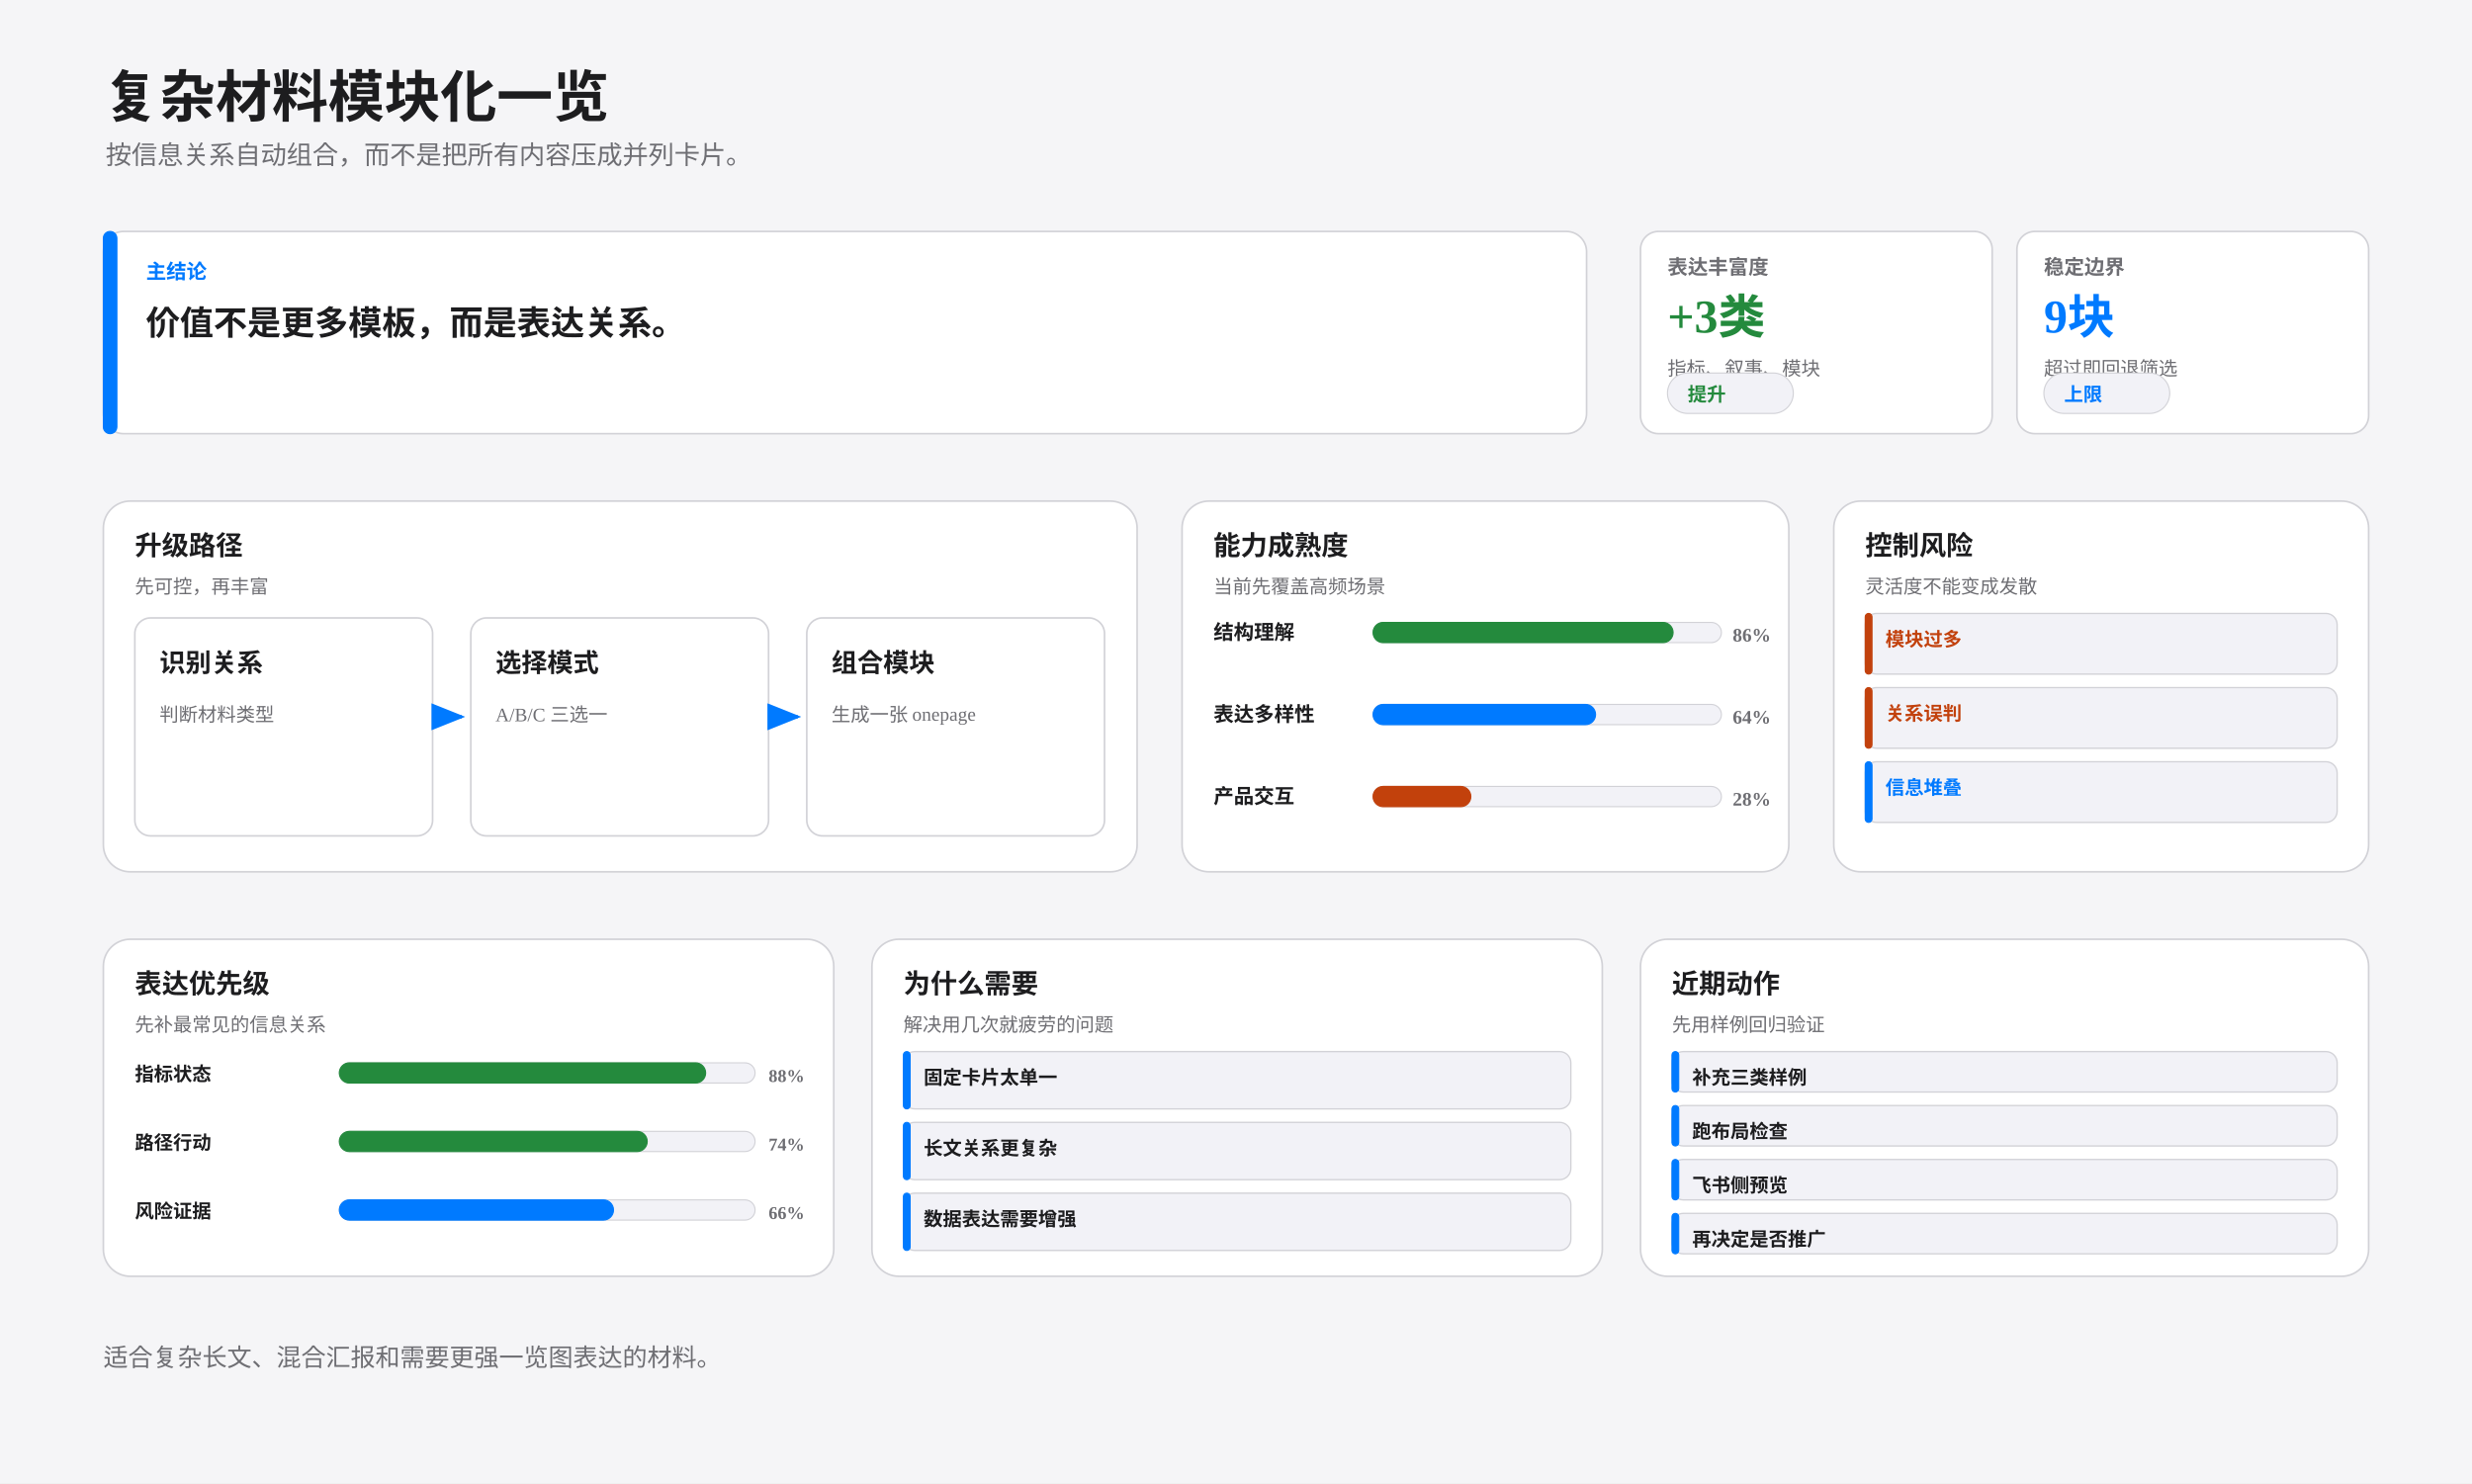
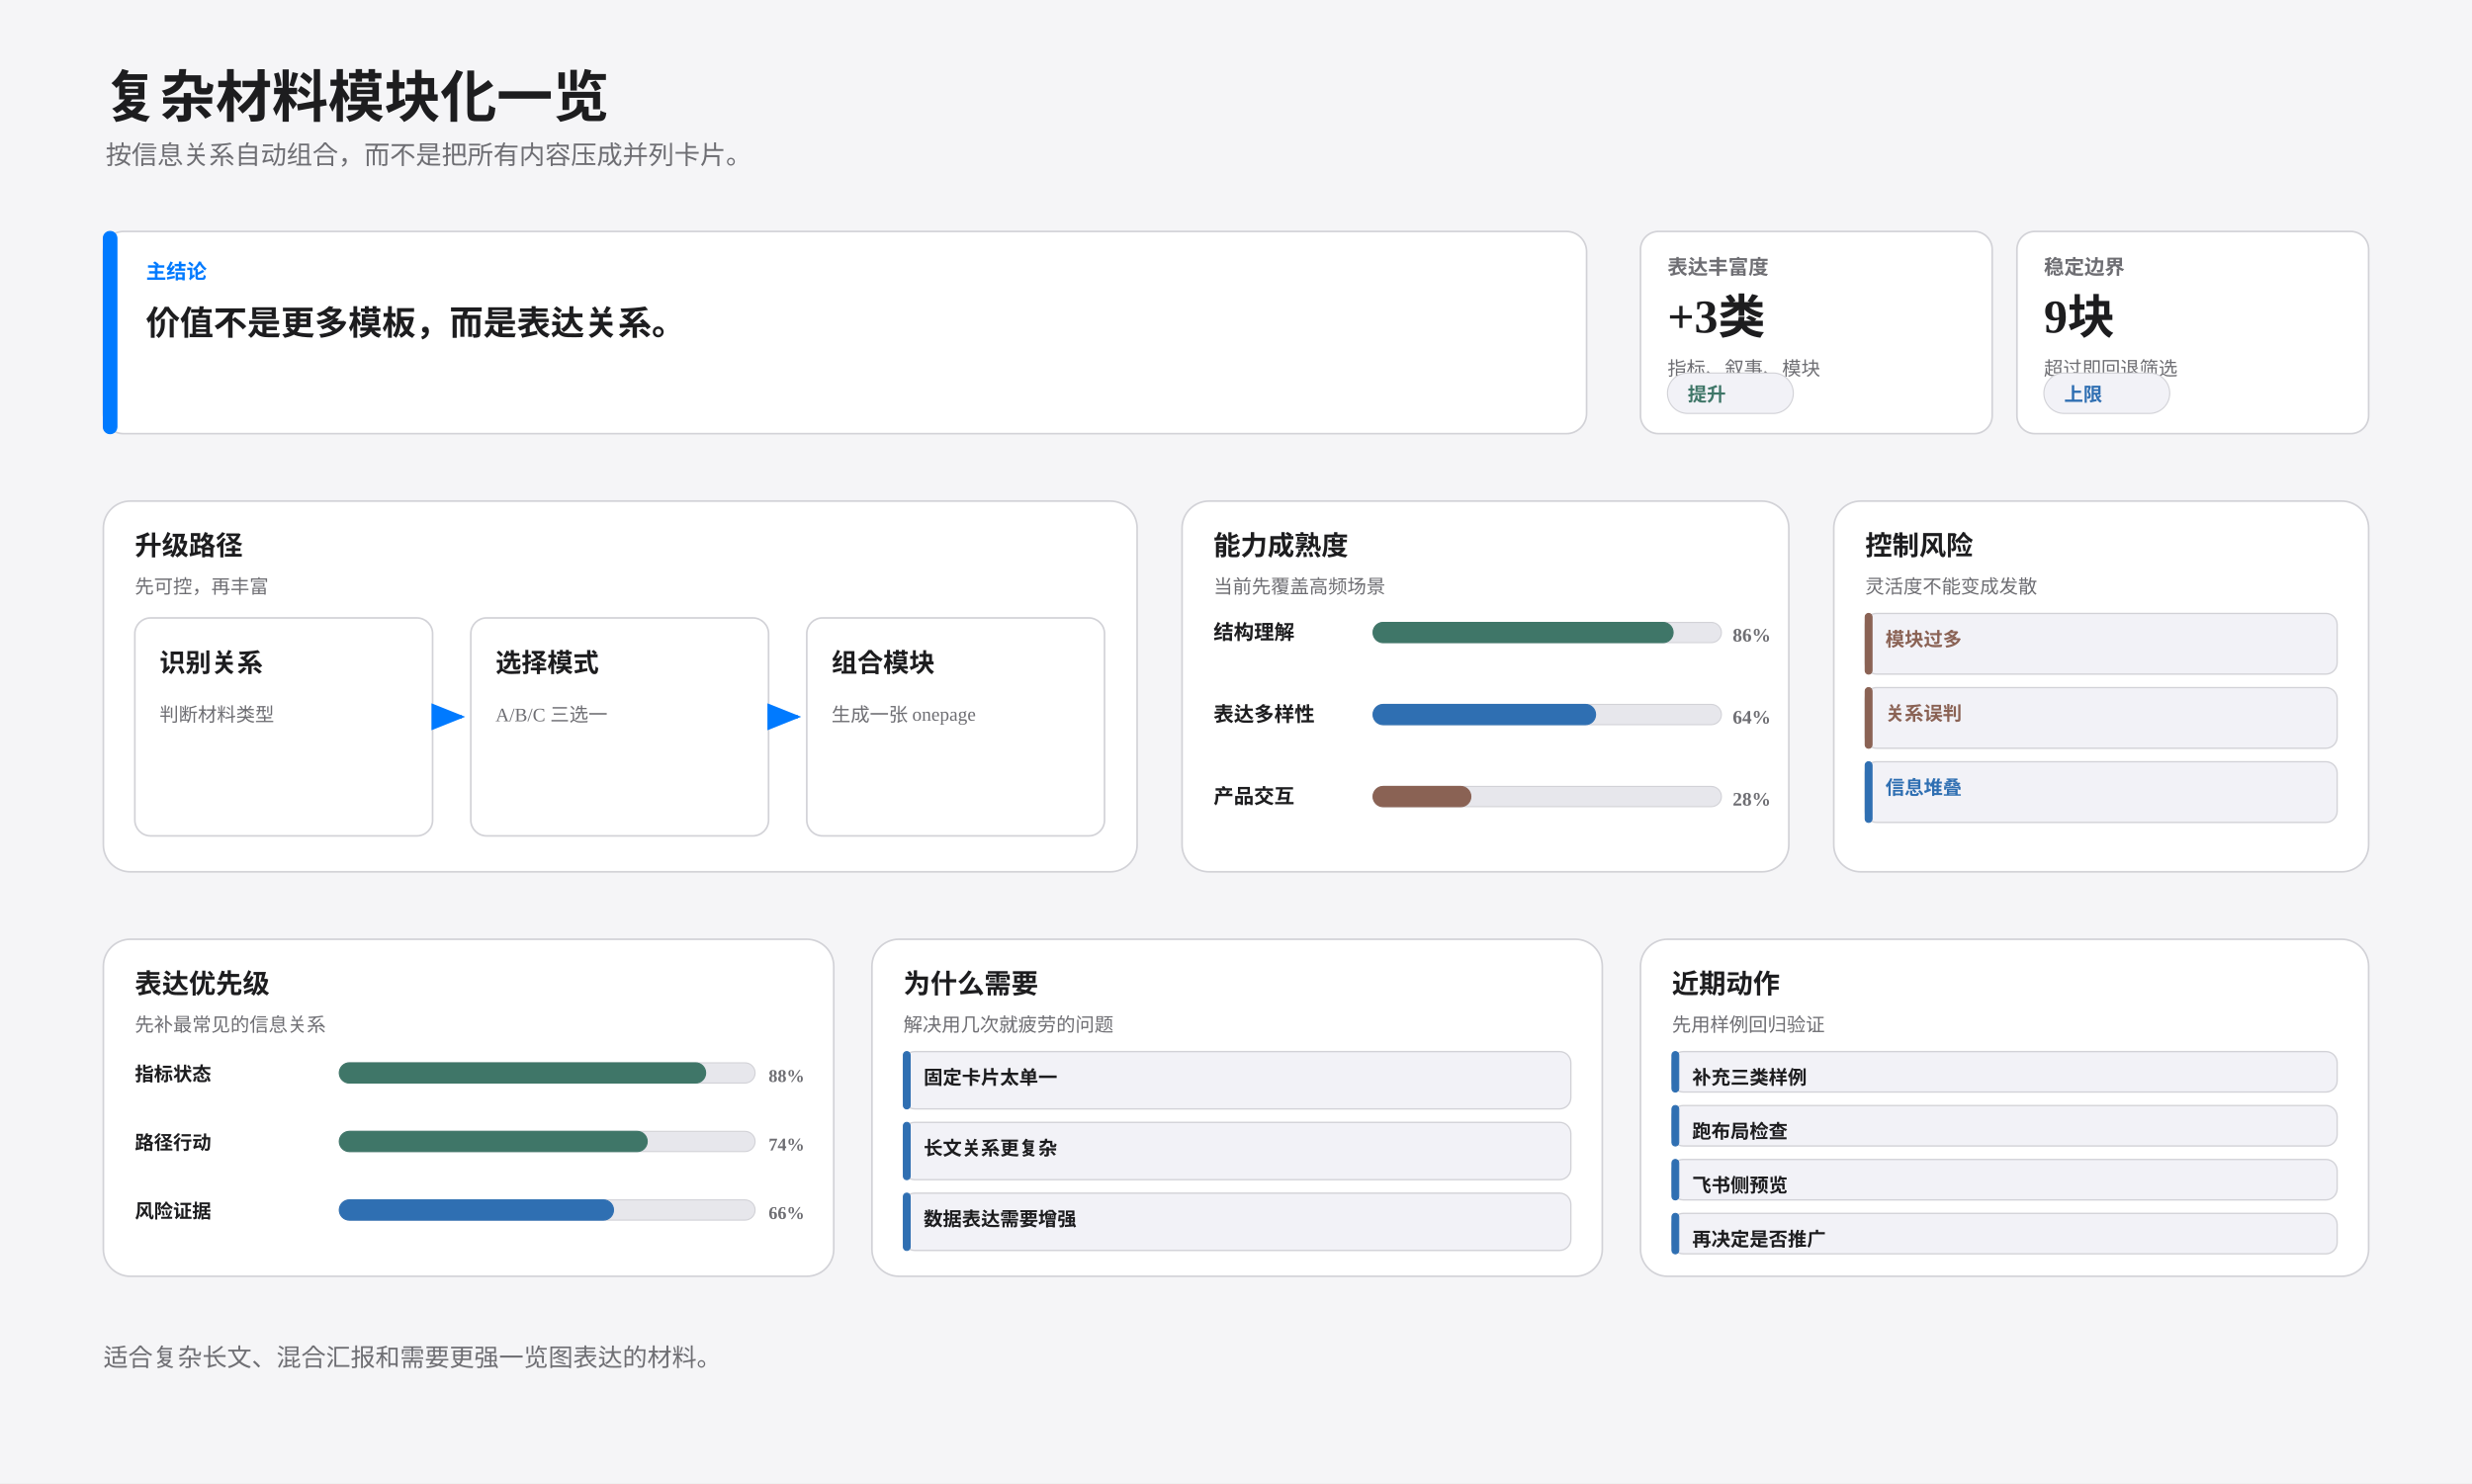
<svg xmlns="http://www.w3.org/2000/svg" width="2200" height="1320" viewBox="0 0 2200 1320">
  <defs>
    <marker id="arrow" markerWidth="12" markerHeight="12" refX="9" refY="4" orient="auto" markerUnits="strokeWidth">
      <path d="M0 0 L10 4 L0 8 z" fill="#007AFF" />
    </marker>
  </defs>
  <rect x="0" y="0" width="2200" height="1320" fill="#F5F5F7" />
  <text x="92" y="104" font-size="50" fill="#1D1D1F" font-weight="700">
    <tspan x="92" dy="0">复杂材料模块化一览</tspan>
  </text>
  <text x="94" y="146" font-size="23" fill="#6E6E73" font-weight="400">
    <tspan x="94" dy="0">按信息关系自动组合，而不是把所有内容压成并列卡片。</tspan>
  </text>
  <rect x="92" y="206" width="1320" height="180" rx="18" fill="#FFFFFF" stroke="#D2D2D7" stroke-width="1.5" />
  <rect x="92" y="206" width="12" height="180" rx="6" fill="#007AFF" stroke="#007AFF" stroke-width="1" />
  <text x="130" y="248" font-size="18" fill="#007AFF" font-weight="700">
    <tspan x="130" dy="0">主结论</tspan>
  </text>
  <text x="130" y="298" font-size="30" fill="#1D1D1F" font-weight="700">
    <tspan x="130" dy="0">价值不是更多模板，而是表达关系。</tspan>
  </text>
  <rect x="1460" y="206" width="313" height="180" rx="16" fill="#FFFFFF" stroke="#D2D2D7" stroke-width="1.5" />
  <text x="1484" y="244" font-size="18" fill="#6E6E73" font-weight="700">
    <tspan x="1484" dy="0">表达丰富度</tspan>
  </text>
-   <text x="1484" y="296" font-size="42" fill="#248A3D" font-weight="700">
+   <text x="1484" y="296" font-size="42" fill="#1D1D1F" font-weight="700">
    <tspan x="1484" dy="0">+3类</tspan>
  </text>
  <text x="1484" y="334" font-size="17" fill="#6E6E73" font-weight="400">
    <tspan x="1484" dy="0">指标、叙事、模块</tspan>
  </text>
  <rect x="1484" y="332" width="112" height="36" rx="18" fill="#F2F2F7" stroke="#D2D2D7" stroke-width="1" />
-   <text x="1502" y="357" font-size="17" fill="#248A3D" font-weight="700">
+   <text x="1502" y="357" font-size="17" fill="#3F7668" font-weight="700">
    <tspan x="1502" dy="0">提升</tspan>
  </text>
  <rect x="1795" y="206" width="313" height="180" rx="16" fill="#FFFFFF" stroke="#D2D2D7" stroke-width="1.5" />
  <text x="1819" y="244" font-size="18" fill="#6E6E73" font-weight="700">
    <tspan x="1819" dy="0">稳定边界</tspan>
  </text>
-   <text x="1819" y="296" font-size="42" fill="#007AFF" font-weight="700">
+   <text x="1819" y="296" font-size="42" fill="#1D1D1F" font-weight="700">
    <tspan x="1819" dy="0">9块</tspan>
  </text>
  <text x="1819" y="334" font-size="17" fill="#6E6E73" font-weight="400">
    <tspan x="1819" dy="0">超过即回退筛选</tspan>
  </text>
  <rect x="1819" y="332" width="112" height="36" rx="18" fill="#F2F2F7" stroke="#D2D2D7" stroke-width="1" />
-   <text x="1837" y="357" font-size="17" fill="#007AFF" font-weight="700">
+   <text x="1837" y="357" font-size="17" fill="#2F6FB2" font-weight="700">
    <tspan x="1837" dy="0">上限</tspan>
  </text>
  <rect x="92" y="446" width="920" height="330" rx="24" fill="#FFFFFF" stroke="#D2D2D7" stroke-width="1.5" />
  <text x="120" y="494" font-size="24" fill="#1D1D1F" font-weight="700">
    <tspan x="120" dy="0">升级路径</tspan>
  </text>
  <text x="120" y="528" font-size="17" fill="#6E6E73" font-weight="400">
    <tspan x="120" dy="0">先可控，再丰富</tspan>
  </text>
  <rect x="120" y="550" width="265" height="194" rx="14" fill="#FFFFFF" stroke="#D2D2D7" stroke-width="1.5" />
  <text x="142" y="598" font-size="23" fill="#1D1D1F" font-weight="700">
    <tspan x="142" dy="0">识别关系</tspan>
  </text>
  <text x="142" y="642" font-size="17" fill="#6E6E73" font-weight="400">
    <tspan x="142" dy="0">判断材料类型</tspan>
  </text>
  <line x1="389" y1="638" x2="411" y2="638" stroke="#007AFF" stroke-width="3" marker-end="url(#arrow)" />
  <rect x="419" y="550" width="265" height="194" rx="14" fill="#FFFFFF" stroke="#D2D2D7" stroke-width="1.5" />
  <text x="441" y="598" font-size="23" fill="#1D1D1F" font-weight="700">
    <tspan x="441" dy="0">选择模式</tspan>
  </text>
  <text x="441" y="642" font-size="17" fill="#6E6E73" font-weight="400">
    <tspan x="441" dy="0">A/B/C 三选一</tspan>
  </text>
  <line x1="688" y1="638" x2="710" y2="638" stroke="#007AFF" stroke-width="3" marker-end="url(#arrow)" />
  <rect x="718" y="550" width="265" height="194" rx="14" fill="#FFFFFF" stroke="#D2D2D7" stroke-width="1.5" />
  <text x="740" y="598" font-size="23" fill="#1D1D1F" font-weight="700">
    <tspan x="740" dy="0">组合模块</tspan>
  </text>
  <text x="740" y="642" font-size="17" fill="#6E6E73" font-weight="400">
    <tspan x="740" dy="0">生成一张 onepage</tspan>
  </text>
  <rect x="1052" y="446" width="540" height="330" rx="24" fill="#FFFFFF" stroke="#D2D2D7" stroke-width="1.5" />
  <text x="1080" y="494" font-size="24" fill="#1D1D1F" font-weight="700">
    <tspan x="1080" dy="0">能力成熟度</tspan>
  </text>
  <text x="1080" y="528" font-size="17" fill="#6E6E73" font-weight="400">
    <tspan x="1080" dy="0">当前先覆盖高频场景</tspan>
  </text>
  <text x="1080" y="569" font-size="18" fill="#1D1D1F" font-weight="700">
    <tspan x="1080" dy="0">结构理解</tspan>
  </text>
-   <rect x="1222" y="554" width="310" height="18" rx="9" fill="#F2F2F7" stroke="#D2D2D7" stroke-width="1" />
-   <rect x="1222" y="554" width="267" height="18" rx="9" fill="#248A3D" stroke="#248A3D" stroke-width="1" />
+   <rect x="1222" y="554" width="310" height="18" rx="9" fill="#E7E7EC" stroke="#D2D2D7" stroke-width="1" />
+   <rect x="1222" y="554" width="267" height="18" rx="9" fill="#3F7668" stroke="#3F7668" stroke-width="1" />
  <text x="1542" y="571" font-size="17" fill="#6E6E73" font-weight="700">
    <tspan x="1542" dy="0">86%</tspan>
  </text>
  <text x="1080" y="642" font-size="18" fill="#1D1D1F" font-weight="700">
    <tspan x="1080" dy="0">表达多样性</tspan>
  </text>
-   <rect x="1222" y="627" width="310" height="18" rx="9" fill="#F2F2F7" stroke="#D2D2D7" stroke-width="1" />
-   <rect x="1222" y="627" width="198" height="18" rx="9" fill="#007AFF" stroke="#007AFF" stroke-width="1" />
+   <rect x="1222" y="627" width="310" height="18" rx="9" fill="#E7E7EC" stroke="#D2D2D7" stroke-width="1" />
+   <rect x="1222" y="627" width="198" height="18" rx="9" fill="#2F6FB2" stroke="#2F6FB2" stroke-width="1" />
  <text x="1542" y="644" font-size="17" fill="#6E6E73" font-weight="700">
    <tspan x="1542" dy="0">64%</tspan>
  </text>
  <text x="1080" y="715" font-size="18" fill="#1D1D1F" font-weight="700">
    <tspan x="1080" dy="0">产品交互</tspan>
  </text>
-   <rect x="1222" y="700" width="310" height="18" rx="9" fill="#F2F2F7" stroke="#D2D2D7" stroke-width="1" />
-   <rect x="1222" y="700" width="87" height="18" rx="9" fill="#C2410C" stroke="#C2410C" stroke-width="1" />
+   <rect x="1222" y="700" width="310" height="18" rx="9" fill="#E7E7EC" stroke="#D2D2D7" stroke-width="1" />
+   <rect x="1222" y="700" width="87" height="18" rx="9" fill="#8A6254" stroke="#8A6254" stroke-width="1" />
  <text x="1542" y="717" font-size="17" fill="#6E6E73" font-weight="700">
    <tspan x="1542" dy="0">28%</tspan>
  </text>
  <rect x="1632" y="446" width="476" height="330" rx="24" fill="#FFFFFF" stroke="#D2D2D7" stroke-width="1.5" />
  <text x="1660" y="494" font-size="24" fill="#1D1D1F" font-weight="700">
    <tspan x="1660" dy="0">控制风险</tspan>
  </text>
  <text x="1660" y="528" font-size="17" fill="#6E6E73" font-weight="400">
    <tspan x="1660" dy="0">灵活度不能变成发散</tspan>
  </text>
  <rect x="1660" y="546" width="420" height="54" rx="10" fill="#F2F2F7" stroke="#D2D2D7" stroke-width="1.2" />
-   <rect x="1660" y="546" width="6" height="54" rx="3" fill="#C2410C" stroke="#C2410C" stroke-width="1" />
-   <text x="1678" y="575" font-size="17" fill="#C2410C" font-weight="700">
+   <rect x="1660" y="546" width="6" height="54" rx="3" fill="#8A6254" stroke="#8A6254" stroke-width="1" />
+   <text x="1678" y="575" font-size="17" fill="#8A6254" font-weight="700">
    <tspan x="1678" dy="0">模块过多</tspan>
  </text>
  <rect x="1660" y="612" width="420" height="54" rx="10" fill="#F2F2F7" stroke="#D2D2D7" stroke-width="1.2" />
-   <rect x="1660" y="612" width="6" height="54" rx="3" fill="#C2410C" stroke="#C2410C" stroke-width="1" />
-   <text x="1678" y="641" font-size="17" fill="#C2410C" font-weight="700">
+   <rect x="1660" y="612" width="6" height="54" rx="3" fill="#8A6254" stroke="#8A6254" stroke-width="1" />
+   <text x="1678" y="641" font-size="17" fill="#8A6254" font-weight="700">
    <tspan x="1678" dy="0">关系误判</tspan>
  </text>
  <rect x="1660" y="678" width="420" height="54" rx="10" fill="#F2F2F7" stroke="#D2D2D7" stroke-width="1.2" />
-   <rect x="1660" y="678" width="6" height="54" rx="3" fill="#007AFF" stroke="#007AFF" stroke-width="1" />
-   <text x="1678" y="707" font-size="17" fill="#007AFF" font-weight="700">
+   <rect x="1660" y="678" width="6" height="54" rx="3" fill="#2F6FB2" stroke="#2F6FB2" stroke-width="1" />
+   <text x="1678" y="707" font-size="17" fill="#2F6FB2" font-weight="700">
    <tspan x="1678" dy="0">信息堆叠</tspan>
  </text>
  <rect x="92" y="836" width="650" height="300" rx="24" fill="#FFFFFF" stroke="#D2D2D7" stroke-width="1.5" />
  <text x="120" y="884" font-size="24" fill="#1D1D1F" font-weight="700">
    <tspan x="120" dy="0">表达优先级</tspan>
  </text>
  <text x="120" y="918" font-size="17" fill="#6E6E73" font-weight="400">
    <tspan x="120" dy="0">先补最常见的信息关系</tspan>
  </text>
  <text x="120" y="962" font-size="17" fill="#1D1D1F" font-weight="700">
    <tspan x="120" dy="0">指标状态</tspan>
  </text>
-   <rect x="302" y="946" width="370" height="18" rx="9" fill="#F2F2F7" stroke="#D2D2D7" stroke-width="1" />
-   <rect x="302" y="946" width="326" height="18" rx="9" fill="#248A3D" stroke="#248A3D" stroke-width="1" />
+   <rect x="302" y="946" width="370" height="18" rx="9" fill="#E7E7EC" stroke="#D2D2D7" stroke-width="1" />
+   <rect x="302" y="946" width="326" height="18" rx="9" fill="#3F7668" stroke="#3F7668" stroke-width="1" />
  <text x="684" y="963" font-size="16" fill="#6E6E73" font-weight="700">
    <tspan x="684" dy="0">88%</tspan>
  </text>
  <text x="120" y="1023" font-size="17" fill="#1D1D1F" font-weight="700">
    <tspan x="120" dy="0">路径行动</tspan>
  </text>
-   <rect x="302" y="1007" width="370" height="18" rx="9" fill="#F2F2F7" stroke="#D2D2D7" stroke-width="1" />
-   <rect x="302" y="1007" width="274" height="18" rx="9" fill="#248A3D" stroke="#248A3D" stroke-width="1" />
+   <rect x="302" y="1007" width="370" height="18" rx="9" fill="#E7E7EC" stroke="#D2D2D7" stroke-width="1" />
+   <rect x="302" y="1007" width="274" height="18" rx="9" fill="#3F7668" stroke="#3F7668" stroke-width="1" />
  <text x="684" y="1024" font-size="16" fill="#6E6E73" font-weight="700">
    <tspan x="684" dy="0">74%</tspan>
  </text>
  <text x="120" y="1084" font-size="17" fill="#1D1D1F" font-weight="700">
    <tspan x="120" dy="0">风险证据</tspan>
  </text>
-   <rect x="302" y="1068" width="370" height="18" rx="9" fill="#F2F2F7" stroke="#D2D2D7" stroke-width="1" />
-   <rect x="302" y="1068" width="244" height="18" rx="9" fill="#007AFF" stroke="#007AFF" stroke-width="1" />
+   <rect x="302" y="1068" width="370" height="18" rx="9" fill="#E7E7EC" stroke="#D2D2D7" stroke-width="1" />
+   <rect x="302" y="1068" width="244" height="18" rx="9" fill="#2F6FB2" stroke="#2F6FB2" stroke-width="1" />
  <text x="684" y="1085" font-size="16" fill="#6E6E73" font-weight="700">
    <tspan x="684" dy="0">66%</tspan>
  </text>
  <rect x="776" y="836" width="650" height="300" rx="24" fill="#FFFFFF" stroke="#D2D2D7" stroke-width="1.5" />
  <text x="804" y="884" font-size="24" fill="#1D1D1F" font-weight="700">
    <tspan x="804" dy="0">为什么需要</tspan>
  </text>
  <text x="804" y="918" font-size="17" fill="#6E6E73" font-weight="400">
    <tspan x="804" dy="0">解决用几次就疲劳的问题</tspan>
  </text>
  <rect x="804" y="936" width="594" height="51" rx="10" fill="#F2F2F7" stroke="#D2D2D7" stroke-width="1.2" />
-   <rect x="804" y="936" width="6" height="51" rx="3" fill="#007AFF" stroke="#007AFF" stroke-width="1" />
+   <rect x="804" y="936" width="6" height="51" rx="3" fill="#2F6FB2" stroke="#2F6FB2" stroke-width="1" />
  <text x="822" y="965" font-size="17" fill="#1D1D1F" font-weight="700">
    <tspan x="822" dy="0">固定卡片太单一</tspan>
  </text>
  <rect x="804" y="999" width="594" height="51" rx="10" fill="#F2F2F7" stroke="#D2D2D7" stroke-width="1.2" />
-   <rect x="804" y="999" width="6" height="51" rx="3" fill="#007AFF" stroke="#007AFF" stroke-width="1" />
+   <rect x="804" y="999" width="6" height="51" rx="3" fill="#2F6FB2" stroke="#2F6FB2" stroke-width="1" />
  <text x="822" y="1028" font-size="17" fill="#1D1D1F" font-weight="700">
    <tspan x="822" dy="0">长文关系更复杂</tspan>
  </text>
  <rect x="804" y="1062" width="594" height="51" rx="10" fill="#F2F2F7" stroke="#D2D2D7" stroke-width="1.2" />
-   <rect x="804" y="1062" width="6" height="51" rx="3" fill="#007AFF" stroke="#007AFF" stroke-width="1" />
+   <rect x="804" y="1062" width="6" height="51" rx="3" fill="#2F6FB2" stroke="#2F6FB2" stroke-width="1" />
  <text x="822" y="1091" font-size="17" fill="#1D1D1F" font-weight="700">
    <tspan x="822" dy="0">数据表达需要增强</tspan>
  </text>
  <rect x="1460" y="836" width="648" height="300" rx="24" fill="#FFFFFF" stroke="#D2D2D7" stroke-width="1.5" />
  <text x="1488" y="884" font-size="24" fill="#1D1D1F" font-weight="700">
    <tspan x="1488" dy="0">近期动作</tspan>
  </text>
  <text x="1488" y="918" font-size="17" fill="#6E6E73" font-weight="400">
    <tspan x="1488" dy="0">先用样例回归验证</tspan>
  </text>
  <rect x="1488" y="936" width="592" height="36" rx="10" fill="#F2F2F7" stroke="#D2D2D7" stroke-width="1.2" />
-   <rect x="1488" y="936" width="6" height="36" rx="3" fill="#007AFF" stroke="#007AFF" stroke-width="1" />
+   <rect x="1488" y="936" width="6" height="36" rx="3" fill="#2F6FB2" stroke="#2F6FB2" stroke-width="1" />
  <text x="1506" y="965" font-size="17" fill="#1D1D1F" font-weight="700">
    <tspan x="1506" dy="0">补充三类样例</tspan>
  </text>
  <rect x="1488" y="984" width="592" height="36" rx="10" fill="#F2F2F7" stroke="#D2D2D7" stroke-width="1.2" />
-   <rect x="1488" y="984" width="6" height="36" rx="3" fill="#007AFF" stroke="#007AFF" stroke-width="1" />
+   <rect x="1488" y="984" width="6" height="36" rx="3" fill="#2F6FB2" stroke="#2F6FB2" stroke-width="1" />
  <text x="1506" y="1013" font-size="17" fill="#1D1D1F" font-weight="700">
    <tspan x="1506" dy="0">跑布局检查</tspan>
  </text>
  <rect x="1488" y="1032" width="592" height="36" rx="10" fill="#F2F2F7" stroke="#D2D2D7" stroke-width="1.2" />
-   <rect x="1488" y="1032" width="6" height="36" rx="3" fill="#007AFF" stroke="#007AFF" stroke-width="1" />
+   <rect x="1488" y="1032" width="6" height="36" rx="3" fill="#2F6FB2" stroke="#2F6FB2" stroke-width="1" />
  <text x="1506" y="1061" font-size="17" fill="#1D1D1F" font-weight="700">
    <tspan x="1506" dy="0">飞书侧预览</tspan>
  </text>
  <rect x="1488" y="1080" width="592" height="36" rx="10" fill="#F2F2F7" stroke="#D2D2D7" stroke-width="1.2" />
-   <rect x="1488" y="1080" width="6" height="36" rx="3" fill="#007AFF" stroke="#007AFF" stroke-width="1" />
+   <rect x="1488" y="1080" width="6" height="36" rx="3" fill="#2F6FB2" stroke="#2F6FB2" stroke-width="1" />
  <text x="1506" y="1109" font-size="17" fill="#1D1D1F" font-weight="700">
    <tspan x="1506" dy="0">再决定是否推广</tspan>
  </text>
  <text x="92" y="1216" font-size="22" fill="#6E6E73" font-weight="400">
    <tspan x="92" dy="0">适合复杂长文、混合汇报和需要更强一览图表达的材料。</tspan>
  </text>
</svg>
